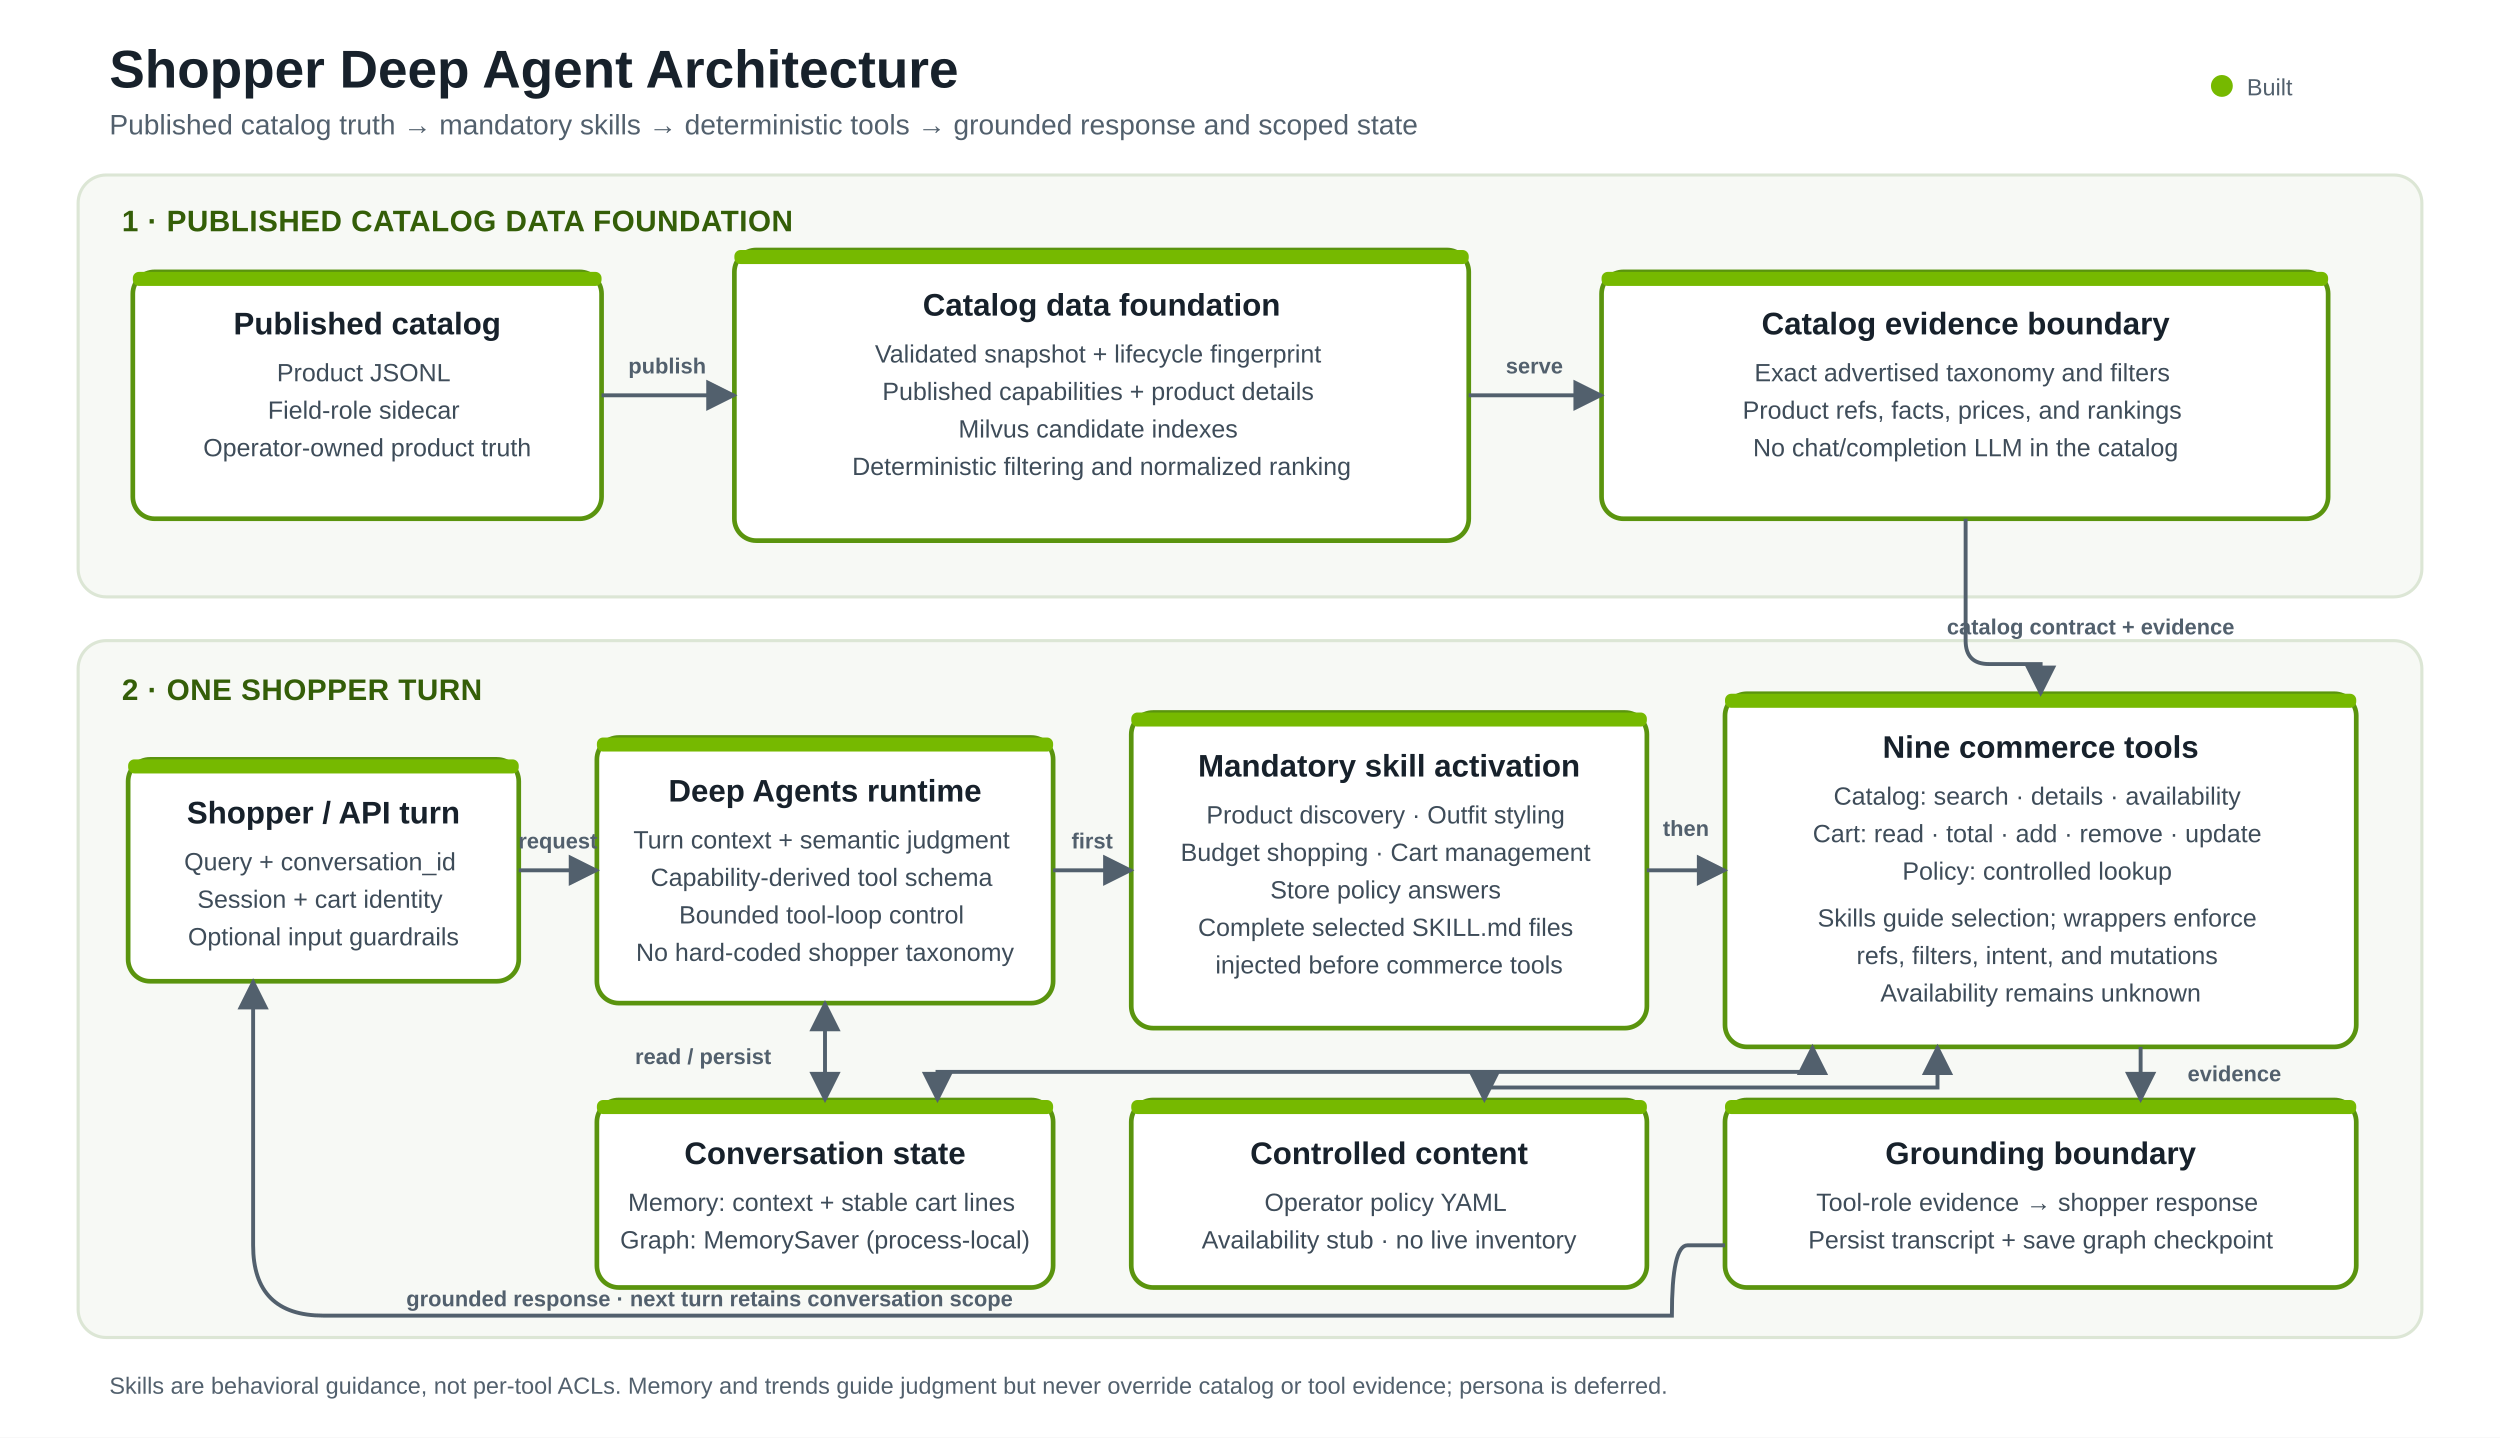
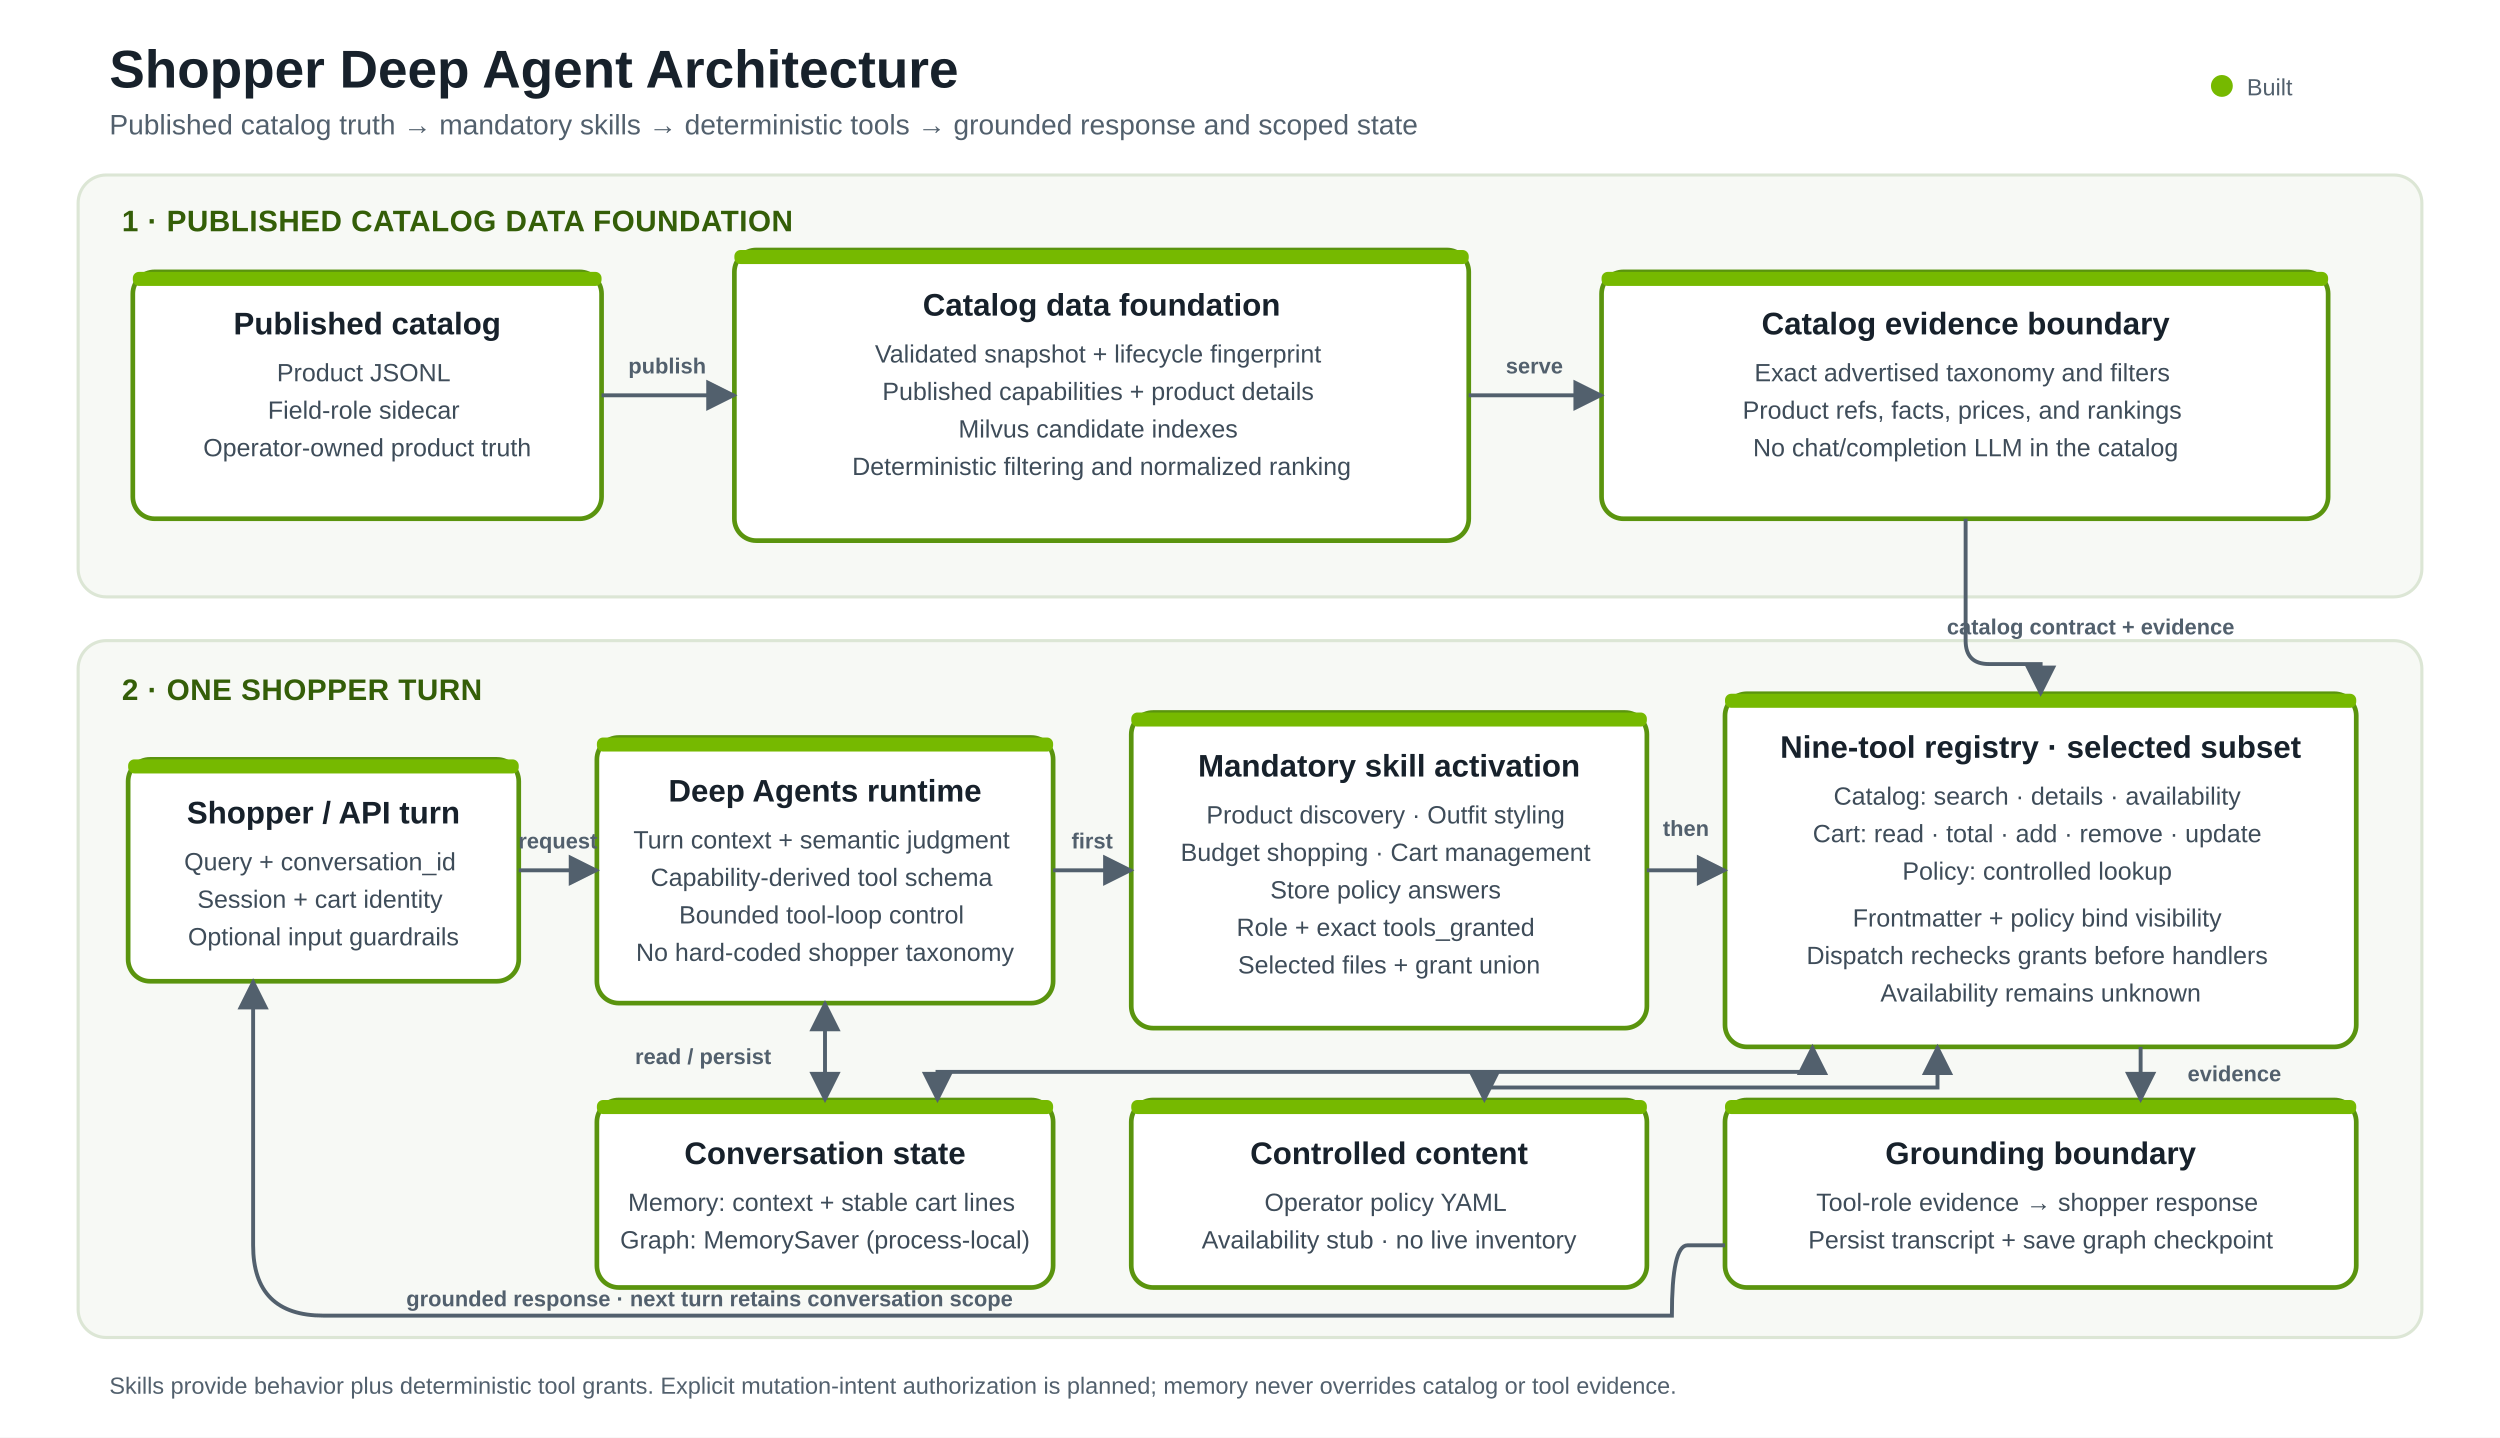
<svg xmlns="http://www.w3.org/2000/svg" width="1600" height="920" viewBox="0 0 1600 920" role="img" aria-labelledby="title description">
  <defs>
    <marker id="arrow" viewBox="0 0 10 10" refX="9" refY="5" markerWidth="8" markerHeight="8" orient="auto-start-reverse">
      <path d="M 0 0 L 10 5 L 0 10 z" fill="#52606d" />
    </marker>
    <style>
      .title { font: 700 34px Arial, Helvetica, sans-serif; fill: #17212b; }
      .subtitle { font: 400 18px Arial, Helvetica, sans-serif; fill: #52606d; }
      .section { font: 700 19px Arial, Helvetica, sans-serif; fill: #345e08; letter-spacing: 0.3px; }
      .box-title { font: 700 20px Arial, Helvetica, sans-serif; fill: #17212b; }
      .box-text { font: 400 16px Arial, Helvetica, sans-serif; fill: #3e4c59; }
      .arrow-label { font: 600 14px Arial, Helvetica, sans-serif; fill: #52606d; }
      .note { font: 400 15px Arial, Helvetica, sans-serif; fill: #52606d; }
      .panel { fill: #f7f9f5; stroke: #dce6d5; stroke-width: 2; }
      .built { fill: #ffffff; stroke: #5a940e; stroke-width: 3; }
      .built-bar { fill: #76b900; }
      .flow { fill: none; stroke: #52606d; stroke-width: 2.5; marker-end: url(#arrow); }
      .flow-both { fill: none; stroke: #52606d; stroke-width: 2.5; marker-start: url(#arrow); marker-end: url(#arrow); }
    </style>
  </defs>
  <rect width="1600" height="920" fill="#ffffff" />
  <text x="70" y="56" class="title">Shopper Deep Agent Architecture</text>
  <text x="70" y="86" class="subtitle">Published catalog truth → mandatory skills → deterministic tools → grounded response and scoped state</text>
  <circle cx="1422" cy="55" r="7" fill="#76b900" />
  <text x="1438" y="61" class="note">Built</text>
  <rect x="50" y="112" width="1500" height="270" rx="18" class="panel" />
  <text x="78" y="148" class="section">1 · PUBLISHED CATALOG DATA FOUNDATION</text>
  <g>
    <rect x="85" y="174" width="300" height="158" rx="14" class="built" />
    <rect x="85" y="174" width="300" height="9" rx="4" class="built-bar" />
    <text x="235" y="214" text-anchor="middle" class="box-title">Published catalog</text>
    <text x="235" y="244" text-anchor="middle" class="box-text">
      <tspan x="235" dy="0">Product JSONL</tspan>
      <tspan x="235" dy="24">Field-role sidecar</tspan>
      <tspan x="235" dy="24">Operator-owned product truth</tspan>
    </text>
  </g>
  <g>
    <rect x="470" y="160" width="470" height="186" rx="14" class="built" />
    <rect x="470" y="160" width="470" height="9" rx="4" class="built-bar" />
    <text x="705" y="202" text-anchor="middle" class="box-title">Catalog data foundation</text>
    <text x="705" y="232" text-anchor="middle" class="box-text">
      <tspan x="705" dy="0">Validated snapshot + lifecycle fingerprint</tspan>
      <tspan x="705" dy="24">Published capabilities + product details</tspan>
      <tspan x="705" dy="24">Milvus candidate indexes</tspan>
      <tspan x="705" dy="24">Deterministic filtering and normalized ranking</tspan>
    </text>
  </g>
  <g>
    <rect x="1025" y="174" width="465" height="158" rx="14" class="built" />
    <rect x="1025" y="174" width="465" height="9" rx="4" class="built-bar" />
    <text x="1258" y="214" text-anchor="middle" class="box-title">Catalog evidence boundary</text>
    <text x="1258" y="244" text-anchor="middle" class="box-text">
      <tspan x="1258" dy="0">Exact advertised taxonomy and filters</tspan>
      <tspan x="1258" dy="24">Product refs, facts, prices, and rankings</tspan>
      <tspan x="1258" dy="24">No chat/completion LLM in the catalog</tspan>
    </text>
  </g>
  <path d="M 385 253 L 470 253" class="flow" />
  <text x="427" y="239" text-anchor="middle" class="arrow-label">publish</text>
  <path d="M 940 253 L 1025 253" class="flow" />
  <text x="982" y="239" text-anchor="middle" class="arrow-label">serve</text>
  <rect x="50" y="410" width="1500" height="446" rx="18" class="panel" />
  <text x="78" y="448" class="section">2 · ONE SHOPPER TURN</text>
  <g>
    <rect x="82" y="486" width="250" height="142" rx="14" class="built" />
    <rect x="82" y="486" width="250" height="9" rx="4" class="built-bar" />
    <text x="207" y="527" text-anchor="middle" class="box-title">Shopper / API turn</text>
    <text x="207" y="557" text-anchor="middle" class="box-text">
      <tspan x="207" dy="0">Query + conversation_id</tspan>
      <tspan x="207" dy="24">Session + cart identity</tspan>
      <tspan x="207" dy="24">Optional input guardrails</tspan>
    </text>
  </g>
  <g>
    <rect x="382" y="472" width="292" height="170" rx="14" class="built" />
    <rect x="382" y="472" width="292" height="9" rx="4" class="built-bar" />
    <text x="528" y="513" text-anchor="middle" class="box-title">Deep Agents runtime</text>
    <text x="528" y="543" text-anchor="middle" class="box-text">
      <tspan x="528" dy="0">Turn context + semantic judgment</tspan>
      <tspan x="528" dy="24">Capability-derived tool schema</tspan>
      <tspan x="528" dy="24">Bounded tool-loop control</tspan>
      <tspan x="528" dy="24">No hard-coded shopper taxonomy</tspan>
    </text>
  </g>
  <g>
    <rect x="724" y="456" width="330" height="202" rx="14" class="built" />
    <rect x="724" y="456" width="330" height="9" rx="4" class="built-bar" />
    <text x="889" y="497" text-anchor="middle" class="box-title">Mandatory skill activation</text>
    <text x="889" y="527" text-anchor="middle" class="box-text">
      <tspan x="889" dy="0">Product discovery · Outfit styling</tspan>
      <tspan x="889" dy="24">Budget shopping · Cart management</tspan>
      <tspan x="889" dy="24">Store policy answers</tspan>
-       <tspan x="889" dy="24">Complete selected SKILL.md files</tspan>
-       <tspan x="889" dy="24">injected before commerce tools</tspan>
+       <tspan x="889" dy="24">Role + exact tools_granted</tspan>
+       <tspan x="889" dy="24">Selected files + grant union</tspan>
    </text>
  </g>
  <g>
    <rect x="1104" y="444" width="404" height="226" rx="14" class="built" />
    <rect x="1104" y="444" width="404" height="9" rx="4" class="built-bar" />
-     <text x="1306" y="485" text-anchor="middle" class="box-title">Nine commerce tools</text>
+     <text x="1306" y="485" text-anchor="middle" class="box-title">Nine-tool registry · selected subset</text>
    <text x="1306" y="515" text-anchor="middle" class="box-text">
      <tspan x="1306" dy="0">Catalog: search · details · availability</tspan>
      <tspan x="1306" dy="24">Cart: read · total · add · remove · update</tspan>
      <tspan x="1306" dy="24">Policy: controlled lookup</tspan>
-       <tspan x="1306" dy="30">Skills guide selection; wrappers enforce</tspan>
-       <tspan x="1306" dy="24">refs, filters, intent, and mutations</tspan>
+       <tspan x="1306" dy="30">Frontmatter + policy bind visibility</tspan>
+       <tspan x="1306" dy="24">Dispatch rechecks grants before handlers</tspan>
      <tspan x="1306" dy="24">Availability remains unknown</tspan>
    </text>
  </g>
  <g>
    <rect x="382" y="704" width="292" height="120" rx="14" class="built" />
    <rect x="382" y="704" width="292" height="9" rx="4" class="built-bar" />
    <text x="528" y="745" text-anchor="middle" class="box-title">Conversation state</text>
    <text x="528" y="775" text-anchor="middle" class="box-text">
      <tspan x="528" dy="0">Memory: context + stable cart lines</tspan>
      <tspan x="528" dy="24">Graph: MemorySaver (process-local)</tspan>
    </text>
  </g>
  <g>
    <rect x="724" y="704" width="330" height="120" rx="14" class="built" />
    <rect x="724" y="704" width="330" height="9" rx="4" class="built-bar" />
    <text x="889" y="745" text-anchor="middle" class="box-title">Controlled content</text>
    <text x="889" y="775" text-anchor="middle" class="box-text">
      <tspan x="889" dy="0">Operator policy YAML</tspan>
      <tspan x="889" dy="24">Availability stub · no live inventory</tspan>
    </text>
  </g>
  <g>
    <rect x="1104" y="704" width="404" height="120" rx="14" class="built" />
    <rect x="1104" y="704" width="404" height="9" rx="4" class="built-bar" />
    <text x="1306" y="745" text-anchor="middle" class="box-title">Grounding boundary</text>
    <text x="1306" y="775" text-anchor="middle" class="box-text">
      <tspan x="1306" dy="0">Tool-role evidence → shopper response</tspan>
      <tspan x="1306" dy="24">Persist transcript + save graph checkpoint</tspan>
    </text>
  </g>
  <path d="M 332 557 L 382 557" class="flow" />
  <text x="357" y="543" text-anchor="middle" class="arrow-label">request</text>
  <path d="M 674 557 L 724 557" class="flow" />
  <text x="699" y="543" text-anchor="middle" class="arrow-label">first</text>
  <path d="M 1054 557 L 1104 557" class="flow" />
  <text x="1079" y="535" text-anchor="middle" class="arrow-label">then</text>
  <path d="M 1258 332 L 1258 410 Q 1258 425 1273 425 L 1306 425 L 1306 444" class="flow" />
  <text x="1338" y="406" text-anchor="middle" class="arrow-label">catalog contract + evidence</text>
  <path d="M 528 642 L 528 704" class="flow-both" />
  <text x="450" y="681" text-anchor="middle" class="arrow-label">read / persist</text>
  <path d="M 1160 670 L 1160 686 L 600 686 L 600 704" class="flow-both" />
  <path d="M 1240 670 L 1240 696 L 950 696 L 950 704" class="flow-both" />
  <path d="M 1370 670 L 1370 704" class="flow" />
  <text x="1430" y="692" text-anchor="middle" class="arrow-label">evidence</text>
  <path d="M 1104 797 L 1080 797 Q 1070 797 1070 842 L 207 842 Q 162 842 162 797 L 162 628" class="flow" />
  <text x="260" y="836" class="arrow-label">grounded response · next turn retains conversation scope</text>
-   <text x="70" y="892" class="note">Skills are behavioral guidance, not per-tool ACLs. Memory and trends guide judgment but never override catalog or tool evidence; persona is deferred.</text>
+   <text x="70" y="892" class="note">Skills provide behavior plus deterministic tool grants. Explicit mutation-intent authorization is planned; memory never overrides catalog or tool evidence.</text>
</svg>
